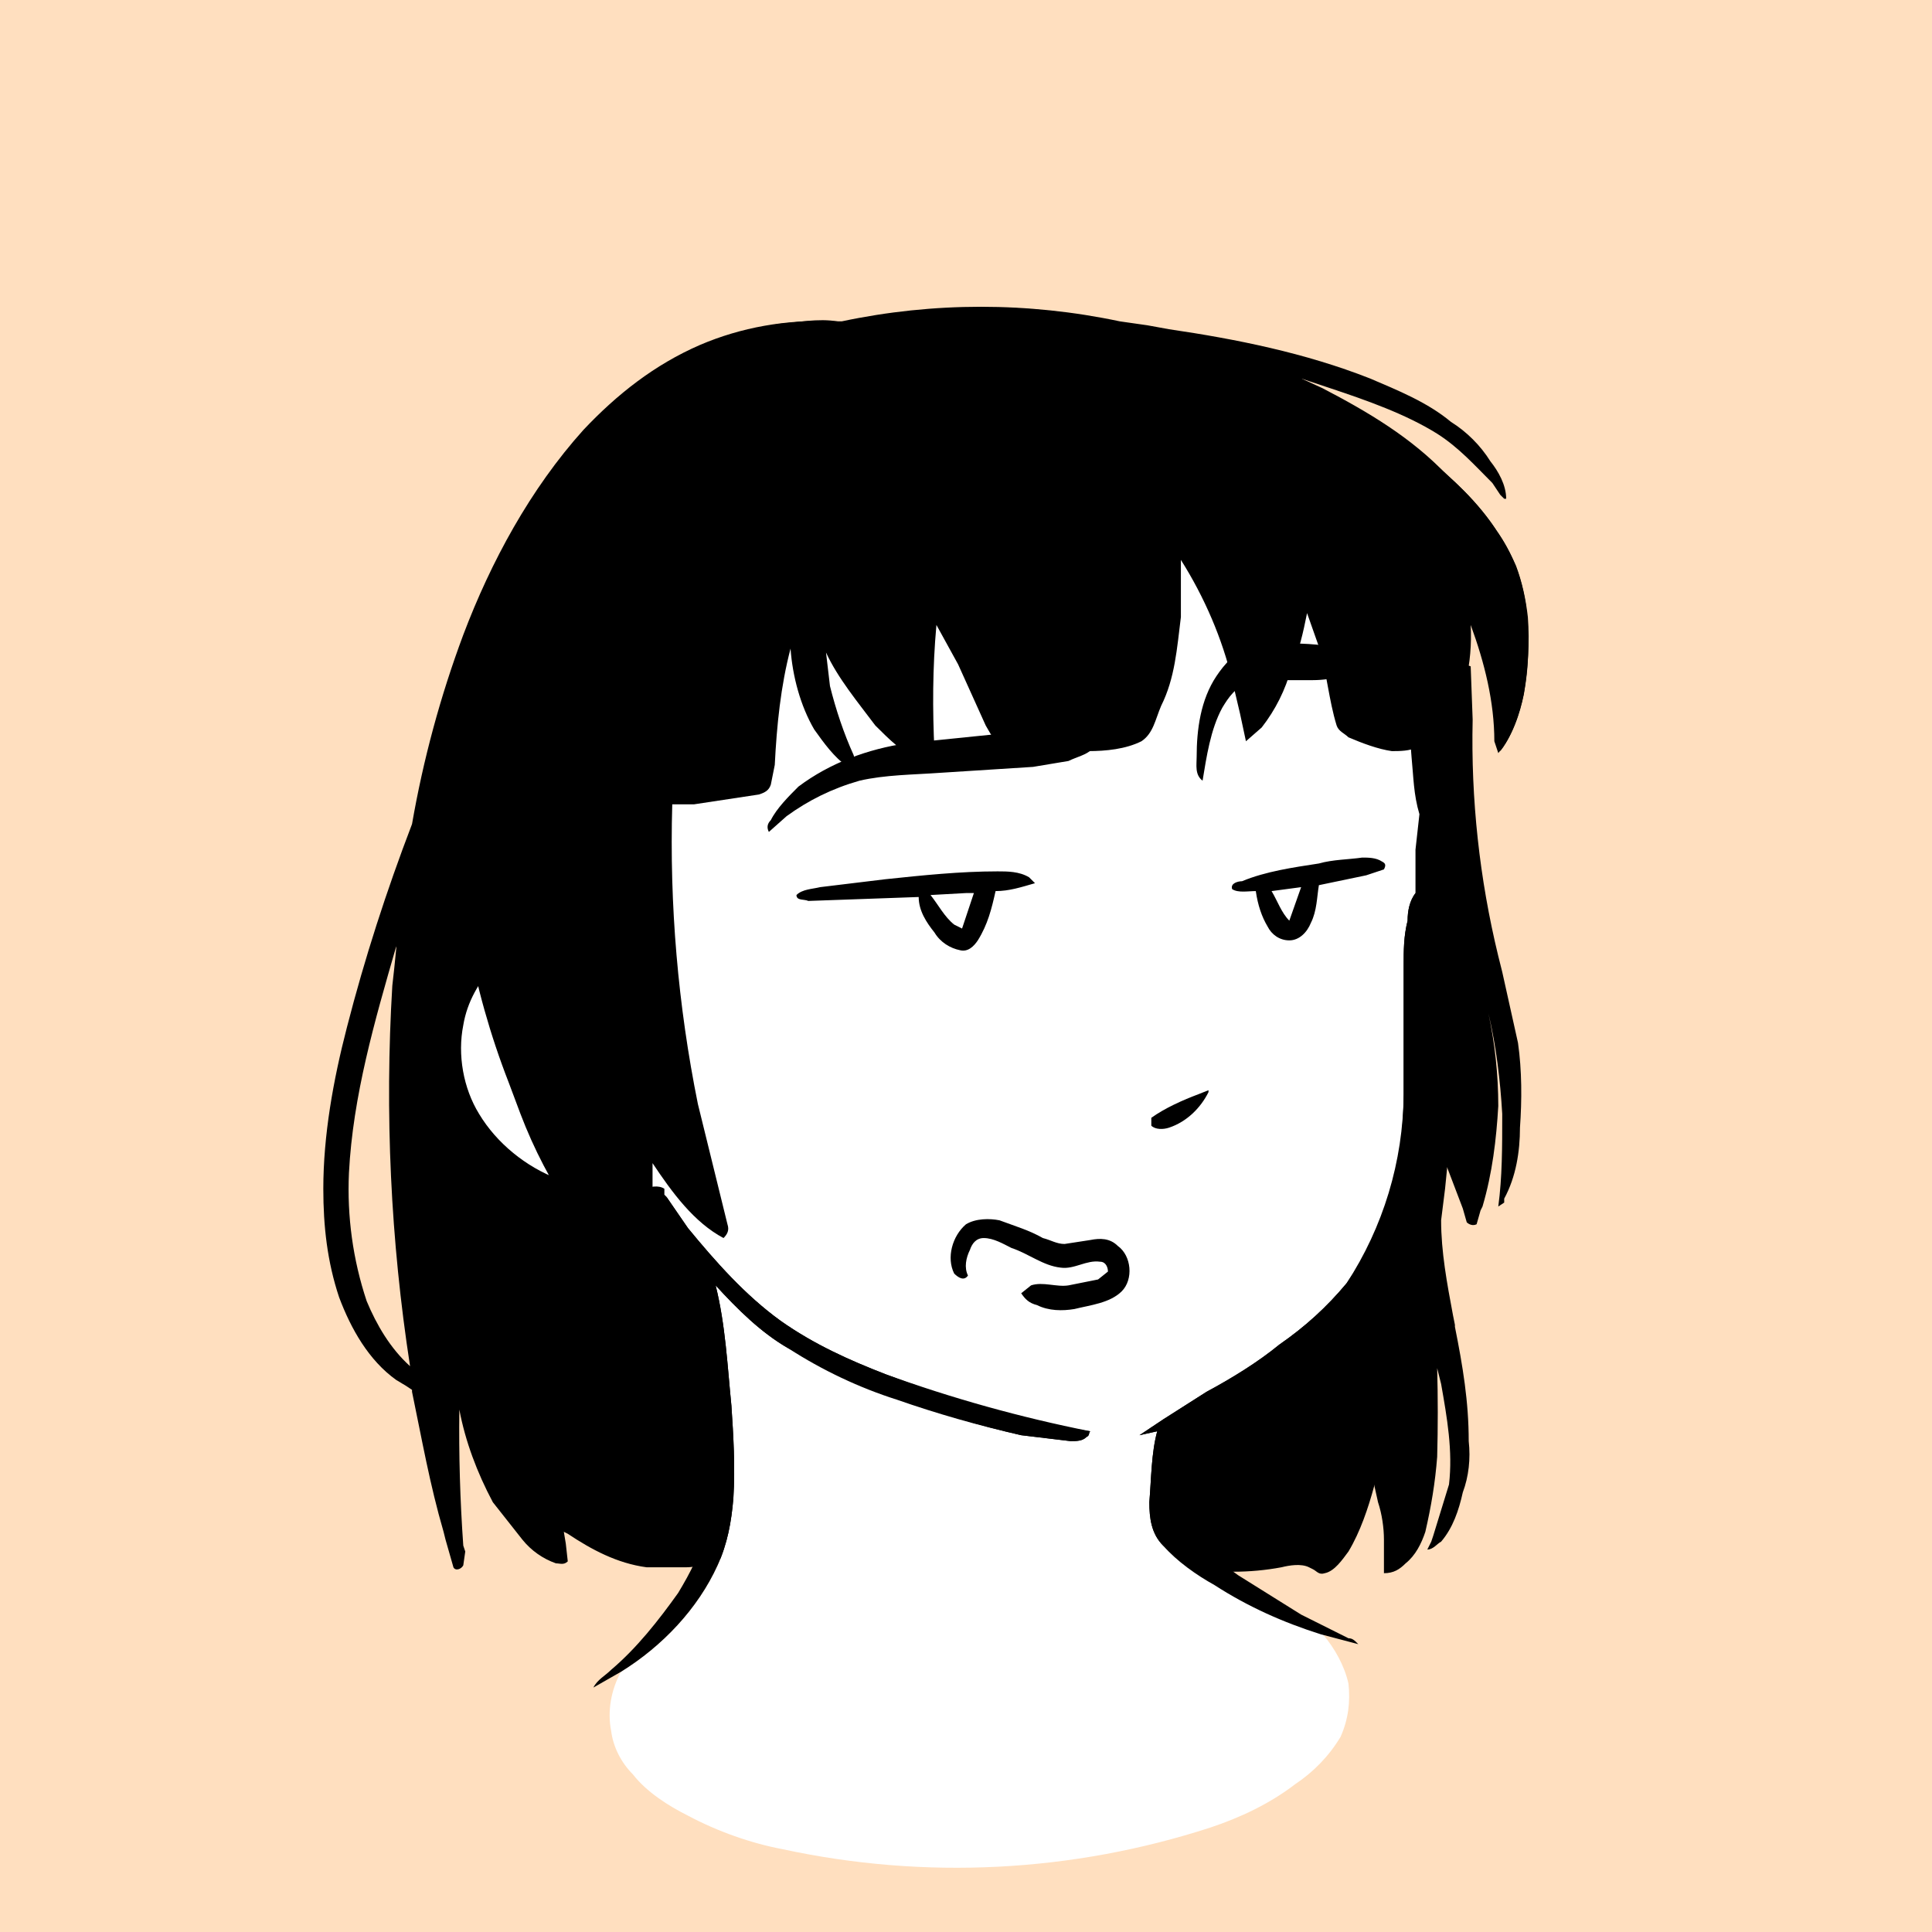
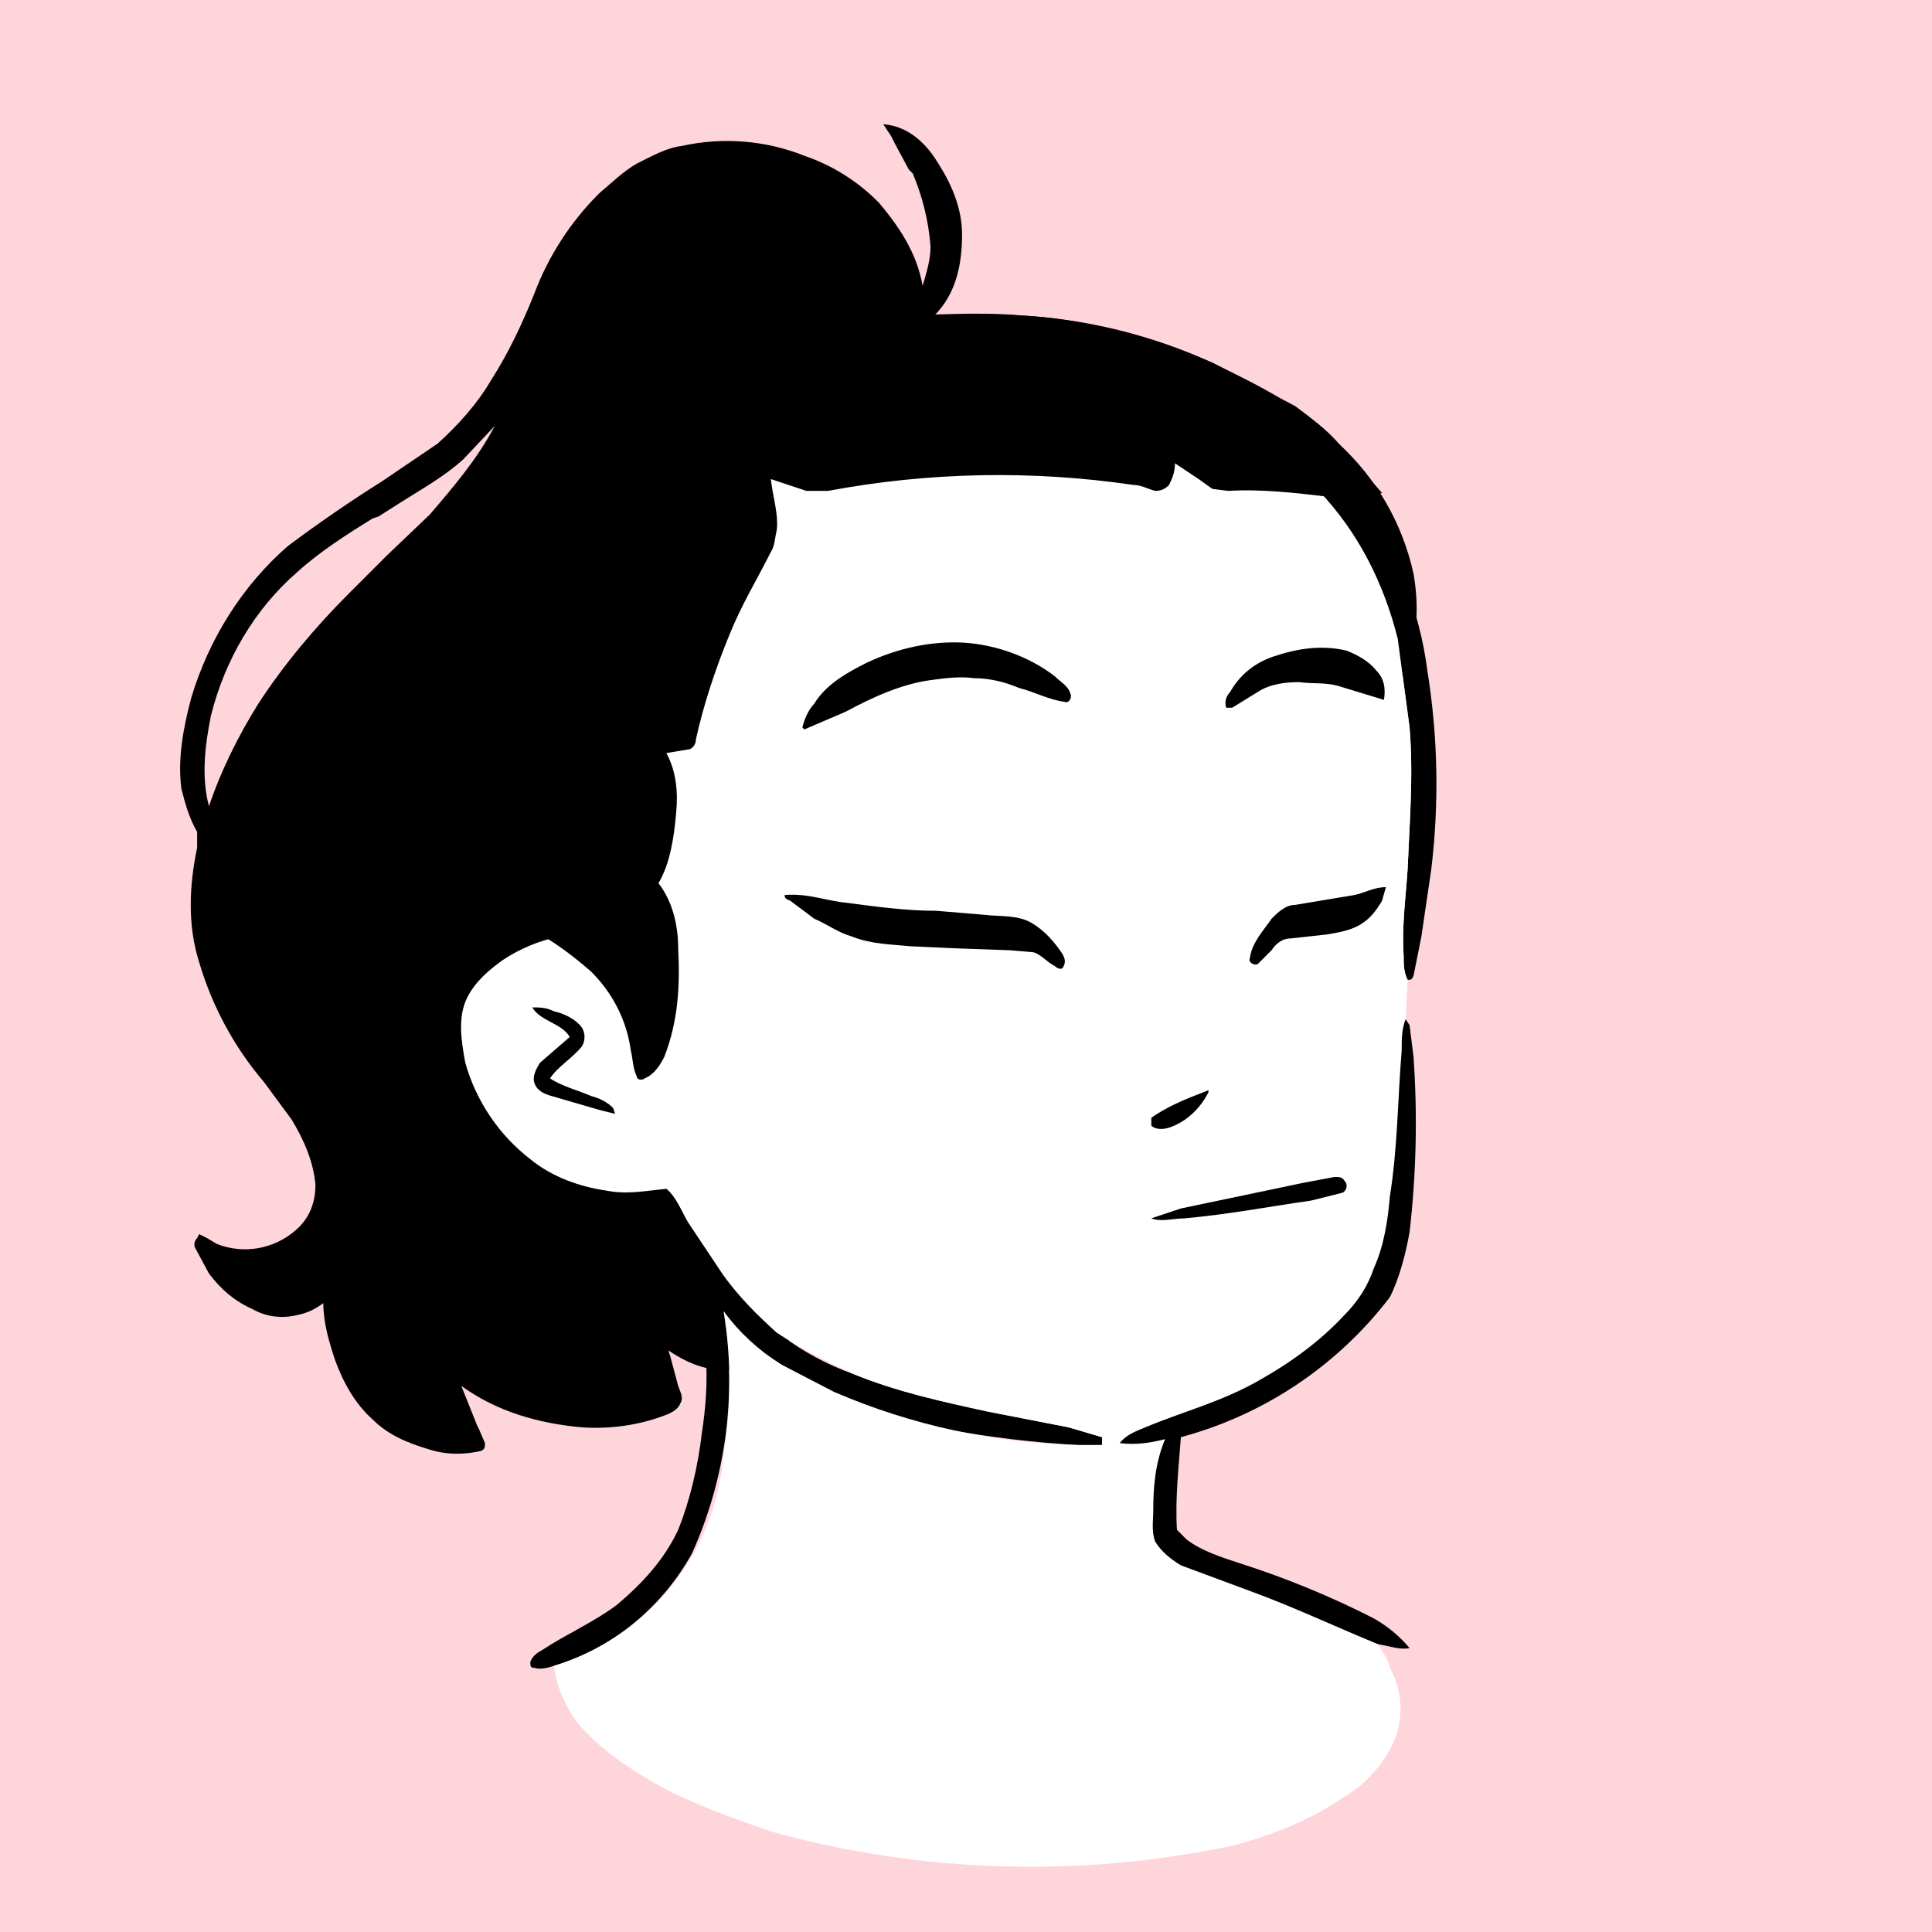
<svg xmlns="http://www.w3.org/2000/svg" viewBox="0 0 980 980" fill="none" shape-rendering="auto">
  <mask id="viewboxMask">
    <rect width="980" height="980" rx="0" ry="0" x="0" y="0" fill="#fff" />
  </mask>
  <g mask="url(#viewboxMask)">
-     <rect fill="#ffdfbf" width="980" height="980" x="0" y="0" />
+     <rect fill="#ffd5dc" width="980" height="980" x="0" y="0" />
    <g transform="translate(10 -60)">
-       <path fill-rule="evenodd" clip-rule="evenodd" d="M558 223a340 340 0 0 0-141 0h-5c-23-1-46 3-67 12-23 10-42 25-59 43-27 30-47 67-61 104a538 538 0 0 0-26 96c-13 34-24 68-33 103-7 27-12 55-12 82 0 19 2 37 8 55 6 16 15 32 29 42l5 3 3 2v1c5 24 9 47 16 71l1 4 4 14c1 2 4 1 5-1l1-7-1-3a822 822 0 0 1-2-69c3 16 9 32 17 47l15 19a38 38 0 0 0 17 12c2 0 4 1 6-1l-1-9-1-6 2 1c12 8 25 15 40 17h20c7 0 13-3 20-5 26-5 53-8 79-11a417 417 0 0 1 125 4h1c8 7 17 10 28 12 16 3 33 3 49 0 4-1 10-2 14 0l2 1c2 1 3 3 6 2 5-1 9-7 12-11 6-10 10-22 13-33v-1l2 9c2 6 3 13 3 19v17c5 0 8-2 11-5 5-4 8-10 10-16 3-13 5-25 6-38a841 841 0 0 0 0-45l2 8c3 17 6 34 4 51l-8 26-1 3-2 4c3 0 5-3 7-4 6-7 9-16 11-25 3-8 4-17 3-26 0-20-3-38-7-58v-1l-1-5c-3-16-6-32-6-48l2-16 1-10v-1l8 21 2 7c1 1 3 2 5 1l2-7 1-2c5-17 7-34 8-51a224 224 0 0 0-5-47c4 17 6 34 7 51v1c0 16 0 31-2 46l3-2v-2c6-11 8-24 8-36 1-14 1-29-1-43l-8-36-2-8a463 463 0 0 1-13-120l-1-27-3-1-1-25 1-6 1-2c1-4 6-7 10-5 4 3 4 7 4 11v17a2790 2790 0 0 1 3 54c4-5 7-12 9-18 6-18 6-38 4-56-2-14-7-27-15-38-9-14-22-26-35-37-16-14-35-26-55-35l-2-1-7-4 12 4 3 1c18 6 38 13 54 23 11 7 19 16 28 25l4 6 2 2h1c0-7-4-14-8-19-5-8-12-15-20-20-12-10-27-16-41-22-33-13-68-20-102-25l-11-2-14-2ZM191 541v-1c-11 38-22 76-24 115-1 22 2 44 9 65 5 12 12 24 22 33a906 906 0 0 1-9-193l1-9 1-10Z" fill="#000000" />
-       <path d="M495 231a231 231 0 0 1 219 204c1 10 2 21 0 30-1 4-1 7-4 8-3-10-3-19-4-29a220 220 0 0 0-239-205c-42 4-83 19-117 44l-17 13a221 221 0 0 0-78 164c0 23 7 43 15 64h17c3 1 4 4 2 6l-6 2c-15 1-31 7-42 17-8 9-14 19-16 31-3 15 0 32 8 45 9 15 24 27 40 33 14 5 29 7 43 5 4-1 8-2 11 0v3c-5 5-11 6-18 7-16 3-33-1-47-8a86 86 0 0 1-47-58c-4-18-1-37 9-53 8-12 20-21 34-26-7-14-10-28-12-43-2-18-2-35 0-53 1-13 4-25 8-38a227 227 0 0 1 99-122c41-28 92-43 142-41Z" fill="#000" />
-       <path d="M535 244a220 220 0 0 1 171 200c1 10 1 19 4 29l-2 18v22c-3 4-4 9-4 14-2 8-2 15-2 23v65c0 21-3 42-11 61-4 13-10 24-18 35-10 12-21 22-34 31-11 9-24 17-37 24l-22 14-12 8 9-2c-3 11-3 24-4 36 0 8 1 16 7 22a235 235 0 0 0 81 45c6 7 11 16 13 25 1 9 0 18-4 27-6 10-14 18-23 24-13 10-28 17-43 22a417 417 0 0 1-217 11c-16-3-33-9-48-17-10-5-21-12-28-21-6-6-10-14-11-22-2-10 0-21 5-30 21-13 39-32 49-54 5-11 7-22 8-34 1-16 0-32-1-47-2-20-3-41-8-61 11 12 23 24 37 32 17 11 36 20 55 26 20 7 41 13 63 18l25 3c3 0 6 0 8-2 2-1 1-2 2-3l-17-2c-29-7-58-16-87-27-18-7-36-15-53-27-18-13-33-30-47-47l-11-16-1-1v-3c-3-2-7-1-11 0-14 2-29 0-43-5-16-6-31-18-40-33-8-13-11-30-8-45 2-12 8-22 16-31 11-10 27-16 42-17l6-2c2-2 1-5-2-6h-17c-8-21-15-41-15-64-1-14 2-27 5-41a221 221 0 0 1 73-123l17-13a230 230 0 0 1 185-39Z" fill="#ffffff" />
-       <path d="M708 513c3 3 2 7 3 12v29c0 26 2 54 0 80-3 31-14 63-36 86-25 28-57 51-93 64l2 7v35c1 6 4 10 8 14l26 19 32 20 24 12c2 0 3 1 5 3l-19-5c-19-6-37-14-54-25-9-5-19-12-26-20-6-6-7-14-7-22 1-12 1-25 4-36l-9 2 12-8 22-14c13-7 26-15 37-24 13-9 24-19 34-31a178 178 0 0 0 29-96v-65c0-8 0-15 2-23 0-5 1-10 4-14ZM278 574c5 5 4 14 0 19l-3 7c1 3 5 5 7 6 6 3 12 7 19 9 0 4-3 5-7 5-6-1-13-3-18-6-7-3-13-8-13-16 0-6 5-9 6-14 2-4 0-7-1-11 4-1 7-2 10 1ZM328 667l11 16c14 17 29 34 47 47 17 12 35 20 53 27a714 714 0 0 0 104 29c-1 1 0 2-2 3-2 2-5 2-8 2l-25-3a478 478 0 0 1-118-44c-14-8-26-20-37-32 5 20 6 41 8 61 1 15 2 31 1 47-1 12-3 23-8 34-10 22-28 41-49 54l-14 8c2-4 6-6 9-9 13-11 24-25 34-39 6-10 12-21 14-33 4-19 3-39 3-58l-3-59 2-10c-10-11-19-26-22-41Z" fill="#000" />
-       <path d="M681 495c3 0 7 0 10 2 2 1 2 2 1 4l-9 3-24 5c-1 6-1 13-4 19-2 5-6 9-11 9s-9-3-11-7c-3-5-5-11-6-18-4 0-9 1-12-1-1-3 3-4 5-4 12-5 26-7 39-9 7-2 15-2 22-3ZM496 502c5 0 11 0 16 3l3 3c-7 2-13 4-20 4-2 9-4 17-9 25-2 3-5 6-9 5-5-1-10-4-13-9-4-5-8-11-8-18l-56 2c-2-1-6 0-6-3 3-3 8-3 12-4l33-4c19-2 38-4 57-4Z" fill="#000000" />
-       <path d="m650 510-6 17c-4-4-6-10-9-15l15-2ZM484 513l-6 18-4-2c-5-4-8-10-12-15l18-1h4Z" fill="#fff" />
-       <path d="M658 387c7 1 14 2 20 5l6 5c-8 5-18 8-28 8h-17l-16 2c-6 1-10 7-13 12-6 11-8 25-10 37-4-3-3-8-3-12 0-14 2-29 10-41 4-6 10-13 17-14 11-3 23-3 34-2ZM533 426c6-1 12 0 17 3 2 0 2 1 2 3l-8 8c-3 3-8 4-12 6l-18 3-47 3c-14 1-28 1-41 4-14 4-26 10-37 18l-9 8c-1-2-1-4 1-6 3-6 9-12 14-17 16-12 35-19 55-22l69-7c5 0 9-3 14-4Z" fill="#000000" />
-       <path d="M296 658c3 2 5 6 5 9 2 8 1 17 0 25-2 6-3 14-9 17-6 2-11-1-13-6-3-8-1-18 0-26 1-5 2-12 5-16s8-5 12-3Z" fill="#000000" />
+       <path fill-rule="evenodd" clip-rule="evenodd" d="M466 143c-6-10-15-19-28-20l4 6 2 4 7 13 2 2c5 12 8 24 9 37 0 7-2 13-4 20-3-17-12-30-22-42a97 97 0 0 0-38-24 106 106 0 0 0-62-5c-8 1-15 5-23 9-7 4-13 10-19 15a143 143 0 0 0-33 51c-6 15-13 30-22 44-7 12-17 23-27 32l-28 19a715 715 0 0 0-48 33c-23 20-40 47-49 77-4 15-7 31-5 46 2 8 4 15 8 22v8c-4 19-5 39 1 58a166 166 0 0 0 33 61l14 19c6 10 11 21 12 33 0 9-3 17-10 23a39 39 0 0 1-40 7l-5-3-4-2-1 2c-1 1-2 3-1 5l7 13c6 8 13 14 22 18 7 4 15 5 23 3 5-1 9-3 13-6 0 10 3 20 6 29 4 11 10 22 19 30 8 8 18 12 28 15 9 3 18 3 27 1 2-1 2-2 2-4l-3-7-1-2-8-20c18 13 39 19 61 21 14 1 29-1 42-6 3-1 7-3 8-6 2-3 0-6-1-9l-4-15-1-3c9 6 18 10 29 10 12 0 25-5 32-15l3-1a541 541 0 0 0-31-129 322 322 0 0 0-25-52l-2-6c0-15-2-32-11-44 7-11 8-25 9-37 0-10 0-20-5-29l4-1 8-1c2-1 3-4 4-6a350 350 0 0 1 30-80l7-14c2-3 2-6 3-10v-4l-2-14-1-9 20 6h10a532 532 0 0 1 153-4l7 2 5 2c2 0 5-1 6-3 3-3 4-7 5-11l3 2 9 7 7 4a62 62 0 0 0 14 1l16 16 1 1a403 403 0 0 1 54 79c4 3 9 1 11-3 7-16 8-34 5-51a126 126 0 0 0-38-66c-6-7-14-13-22-19l-42-22c-21-9-43-16-65-20-25-5-50-5-76-4 11-11 14-26 14-41 0-13-5-25-12-36ZM208 321c12-14 24-28 33-45l-16 17c-10 9-21 15-32 22l-11 7-3 1c-13 8-27 17-38 27-22 19-37 45-44 73-3 15-5 31-1 46 6-18 15-36 25-52 13-20 29-39 46-56l19-19 22-21Z" fill="#000000" />
+       <path d="M495 234c28 1 56 6 84 15a201 201 0 0 1 100 65c19 25 31 55 35 86a361 361 0 0 1 2 101l-5 34-4 20c-1 2-1 2-3 2-2-4-2-8-2-12-1-15 1-29 2-44 1-24 3-48 1-72l-6-45c-7-28-20-54-40-75-18-18-40-33-63-43-22-9-44-15-67-19-18-3-36-4-54-4a277 277 0 0 0-128 29c-13 9-25 20-35 32a276 276 0 0 0-55 139c-1 24 0 47 8 70l7 15 12 1 1 3c-3 2-7 2-11 3-10 2-20 6-29 12-7 5-14 11-18 19-5 10-3 22-1 33 5 19 17 37 33 49 11 9 25 14 39 16 10 2 20 0 30-1 5 4 8 12 11 17l18 27a136 136 0 0 0 66 50c22 9 45 14 68 19l41 8 17 5v4h-12a535 535 0 0 1-67-8 255 255 0 0 1-84-33c-11-7-21-16-29-27a214 214 0 0 1-16 123c-15 27-40 48-70 57-3 1-7 2-10 1-2 0-2-1-2-3 1-3 4-5 6-6 12-8 26-14 38-23 13-11 24-23 31-38 6-15 10-32 12-49 2-13 3-26 2-40l-4-38-18-36-19 4a88 88 0 0 1-75-38 93 93 0 0 1-20-58c0-9 3-18 8-25s12-13 19-17c5-4 12-6 18-8l-9-24c-5-22-5-45-2-67a292 292 0 0 1 63-149c9-10 18-19 29-26 7-4 14-5 20-9 43-19 90-25 137-22Z" fill="#000" />
+       <path d="M475 243a276 276 0 0 1 121 23c23 10 45 25 63 43 20 21 33 47 40 75l6 45c2 24 0 48-1 72-1 15-3 29-2 44 0 4 0 8 2 12l-1 20c-2 5-2 10-2 16-2 24-2 49-6 74-1 12-3 25-8 36-3 9-8 17-15 24-12 13-27 24-43 33-19 11-39 16-58 24-5 2-10 4-13 8 8 1 15 0 23-2-5 12-6 24-6 36 0 5-1 11 1 16 3 5 8 9 13 12l35 13c22 8 43 18 65 27 2 4 5 7 6 12 6 11 7 23 3 35-5 13-15 24-27 31-16 11-36 19-55 24a494 494 0 0 1-235-7c-20-7-40-14-58-24-14-8-29-18-40-31-6-8-11-19-12-29a122 122 0 0 0 86-107c4-24 4-49 0-73 8 11 18 20 29 27l27 14a331 331 0 0 0 124 27h12v-4l-17-5-41-8c-23-5-46-10-68-19-13-6-27-13-39-21-10-9-19-18-27-29l-18-27c-3-5-6-13-11-17-10 1-20 3-30 1-14-2-28-7-39-16a94 94 0 0 1-33-49c-2-11-4-23 1-33 4-8 11-14 18-19 9-6 19-10 29-12 4-1 8-1 11-3l-1-3-12-1-7-15c-8-23-9-46-7-70a276 276 0 0 1 54-139c10-12 22-23 35-32a277 277 0 0 1 128-30Z" fill="#ffffff" />
+       <path d="M260 571c4 0 7 0 11 2 5 1 11 4 14 8 2 3 2 7 0 10-5 6-12 10-16 16 6 4 14 6 21 9 4 1 8 3 11 6l1 3-8-2-24-7c-4-1-8-3-9-7-1-3 1-7 3-10l15-13c-4-7-15-8-19-15ZM703 577l2 3 2 16a483 483 0 0 1-2 89c-2 11-5 23-10 33a198 198 0 0 1-106 71c-1 14-3 31-2 47l5 5c8 6 18 9 27 12a451 451 0 0 1 68 28c7 4 13 9 18 15-5 1-10-1-16-2-22-9-43-19-65-27l-35-13c-5-3-10-7-13-12-2-5-1-11-1-16 0-12 1-24 6-36-8 2-15 3-23 2 3-4 8-6 13-8 19-8 39-13 58-24 16-9 31-20 43-33 7-7 12-15 15-24 5-11 7-24 8-36 4-25 4-50 6-74 0-6 0-11 2-16Z" fill="#000" />
+       <path d="m693 510-2 7c-3 5-6 9-11 12s-11 4-17 5l-18 2c-5 0-8 3-10 6l-7 7c-2 1-5-1-4-3 1-8 7-14 11-20 3-3 7-7 12-7l30-5c5-1 10-4 16-4ZM388 514c12-1 21 3 32 4 15 2 30 4 45 4l24 2c8 1 17 0 24 4s12 10 16 16c1 2 2 4 0 7-1 1-3 0-4-1-4-2-7-6-11-7l-12-1-28-1-22-1c-10-1-20-1-30-5-7-2-12-6-19-9l-12-9c-2-1-3-1-3-3Z" fill="#000000" />
+       <path d="M479 386c16 1 33 7 46 17 3 3 7 5 8 9 1 2-1 5-3 4-8-1-15-5-23-7-7-3-15-5-23-5-7-1-15 0-22 1-15 2-30 9-43 16l-21 9-1-1c1-4 3-9 6-12 6-10 17-16 27-21 15-7 32-11 49-10ZM673 390c5 2 11 5 15 10 4 4 5 9 4 15l-23-7c-7-2-13-1-20-2-7 0-15 1-21 5l-13 8h-3c-1-3 0-6 2-8 5-9 13-15 22-18 12-4 24-6 37-3Z" fill="#000000" />
      <path d="M603 613v1c-4 8-11 15-20 18-3 1-7 1-9-1v-4c7-5 16-9 24-12l5-2Z" fill="#000000" />
-       <path d="M497 679c8 3 15 5 22 9 4 1 7 3 11 3l13-2c5-1 10-1 14 3 7 5 8 17 2 23s-16 7-24 9c-6 1-13 1-19-2-4-1-6-3-8-6l5-4c6-2 13 1 19 0l15-3 5-4c0-2-1-5-4-5-7-1-13 4-20 3-9-1-16-7-25-10-4-2-9-5-14-5-4 0-6 3-7 6-2 4-3 9-1 13-2 3-5 1-7-1-4-8-1-19 6-25 5-3 12-3 17-2Z" fill="#000000" />
-       <path d="M492 216c35 0 70 7 103 17 23 6 45 14 66 24 23 12 45 25 63 44 15 13 27 28 35 46 3 8 5 17 6 26 1 13 0 26-2 39-2 10-6 22-13 30l-2-6c0-20-5-40-12-59 1 19-3 40-15 55-4 4-8 5-12 7s-9 2-13 2c-7-1-15-4-22-7-2-2-5-3-6-6-4-13-5-27-9-40l-6-17c-2 10-4 19-8 28-3 11-8 21-15 30l-8 7-3-14-4-17c-5-21-14-42-26-61v29c-2 16-3 31-10 45-3 7-4 14-10 18-8 4-18 5-27 5-13 0-28 2-41-1-6-2-8-7-11-12l-14-31-11-20c-2 22-2 43-1 64-1 2 0 4-2 5-1 2-3 1-5 0-9-4-16-11-23-18-9-12-19-24-25-37l2 17c3 12 7 24 12 35l2 8-5-2c-7-5-12-12-17-19-7-12-11-27-12-41-5 19-7 39-8 59l-2 10c-1 3-3 4-6 5l-33 5h-11a670 670 0 0 0 13 152l15 61c1 3 0 5-2 7-15-8-26-23-36-38v63l-3 6a245 245 0 0 1-64-94l-6-16a397 397 0 0 1-27-151c1-40 9-80 26-116a217 217 0 0 1 76-91l31-17c11-4 22-9 34-10 10-1 21-3 31 0 4 1 8-1 12-2 20-4 41-6 61-6Z" fill="#000000" />
+       <path d="M667 657c2 0 4 0 5 2 2 2 1 5-1 6l-16 4c-21 3-42 7-64 9-6 0-12 2-17 0l15-5 62-13 16-3Z" fill="#000000" />
+       <path d="M508 220a271 271 0 0 1 97 24c14 7 29 14 42 23 8 5 16 11 22 18l22 25c-9 4-18 3-27 2-17-2-34-4-51-3l-8-1-7-5-12-8c0 4-1 7-3 11-2 2-4 3-7 3-4-1-7-3-11-3a470 470 0 0 0-155 3h-11l-18-6c1 9 4 18 3 26-1 4-1 8-3 11-7 14-15 27-21 42-7 17-13 35-17 53 0 2-1 4-3 5l-12 2c5 9 6 20 5 30-1 12-3 26-9 36 7 9 10 21 10 33 1 19 0 37-7 55-2 4-5 9-10 11-1 1-4 1-4-1-2-4-2-9-3-13-2-15-9-29-20-40-8-7-17-14-26-19-6-2-11-4-16-8l-6-8c-12-32-16-67-12-101a285 285 0 0 1 37-113c10-16 22-30 35-43 10-9 20-17 31-23l14-5 32-11 19-2h43c23 0 44-2 67 0Z" fill="#000000" />
    </g>
    <g transform="translate(10 -60)" />
  </g>
</svg>
